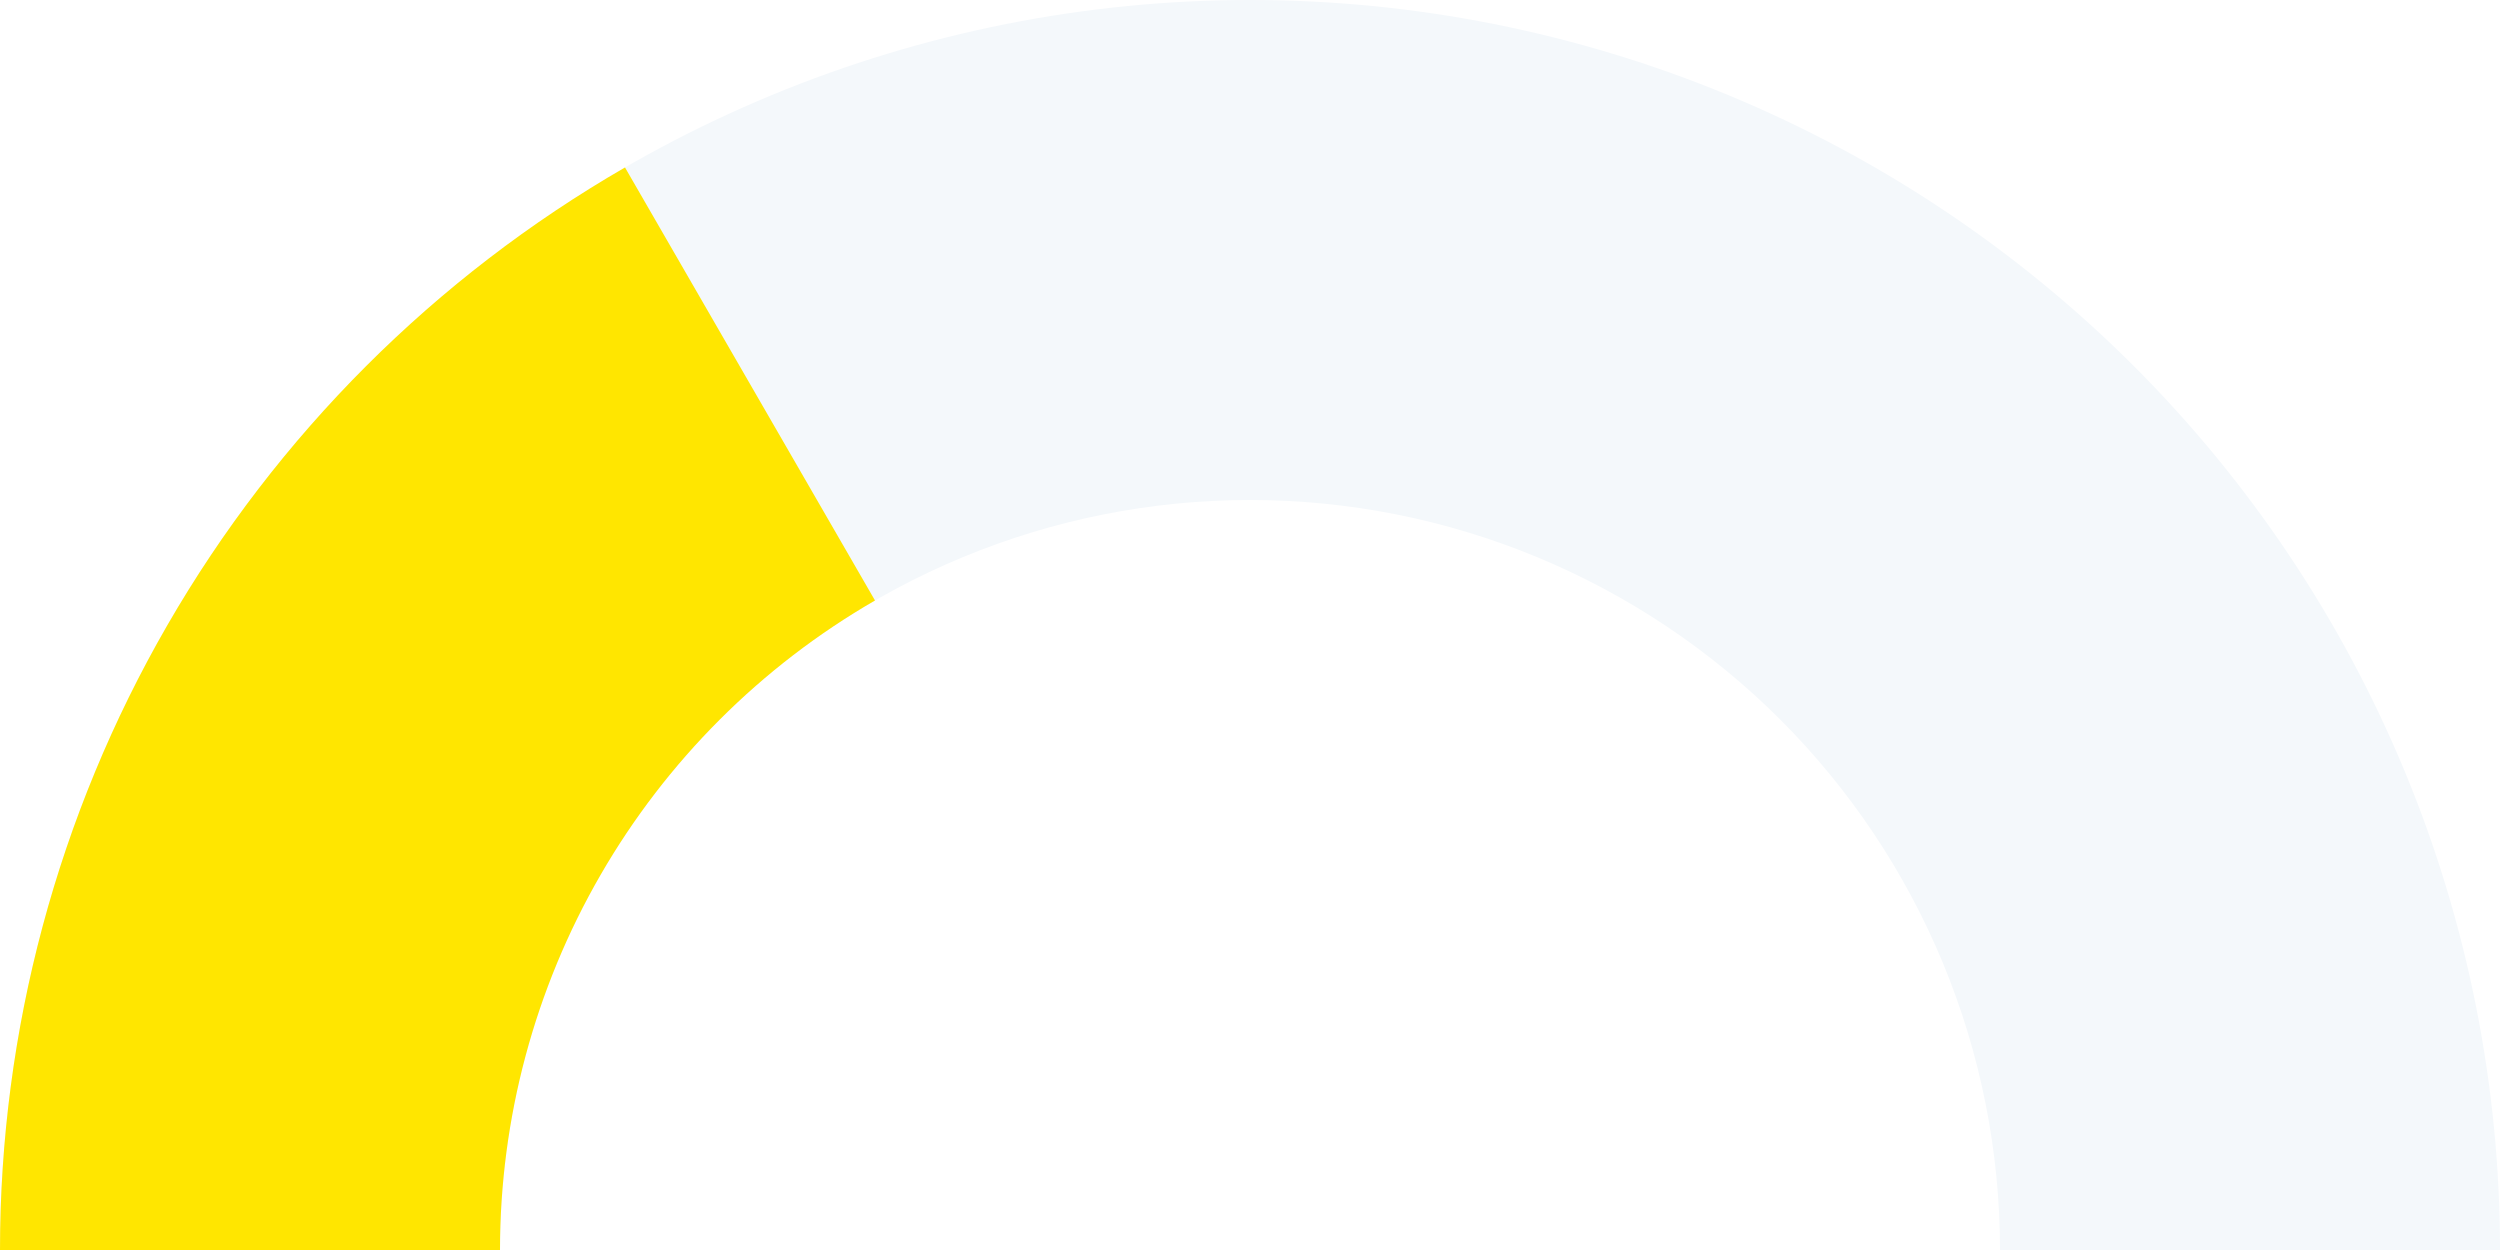
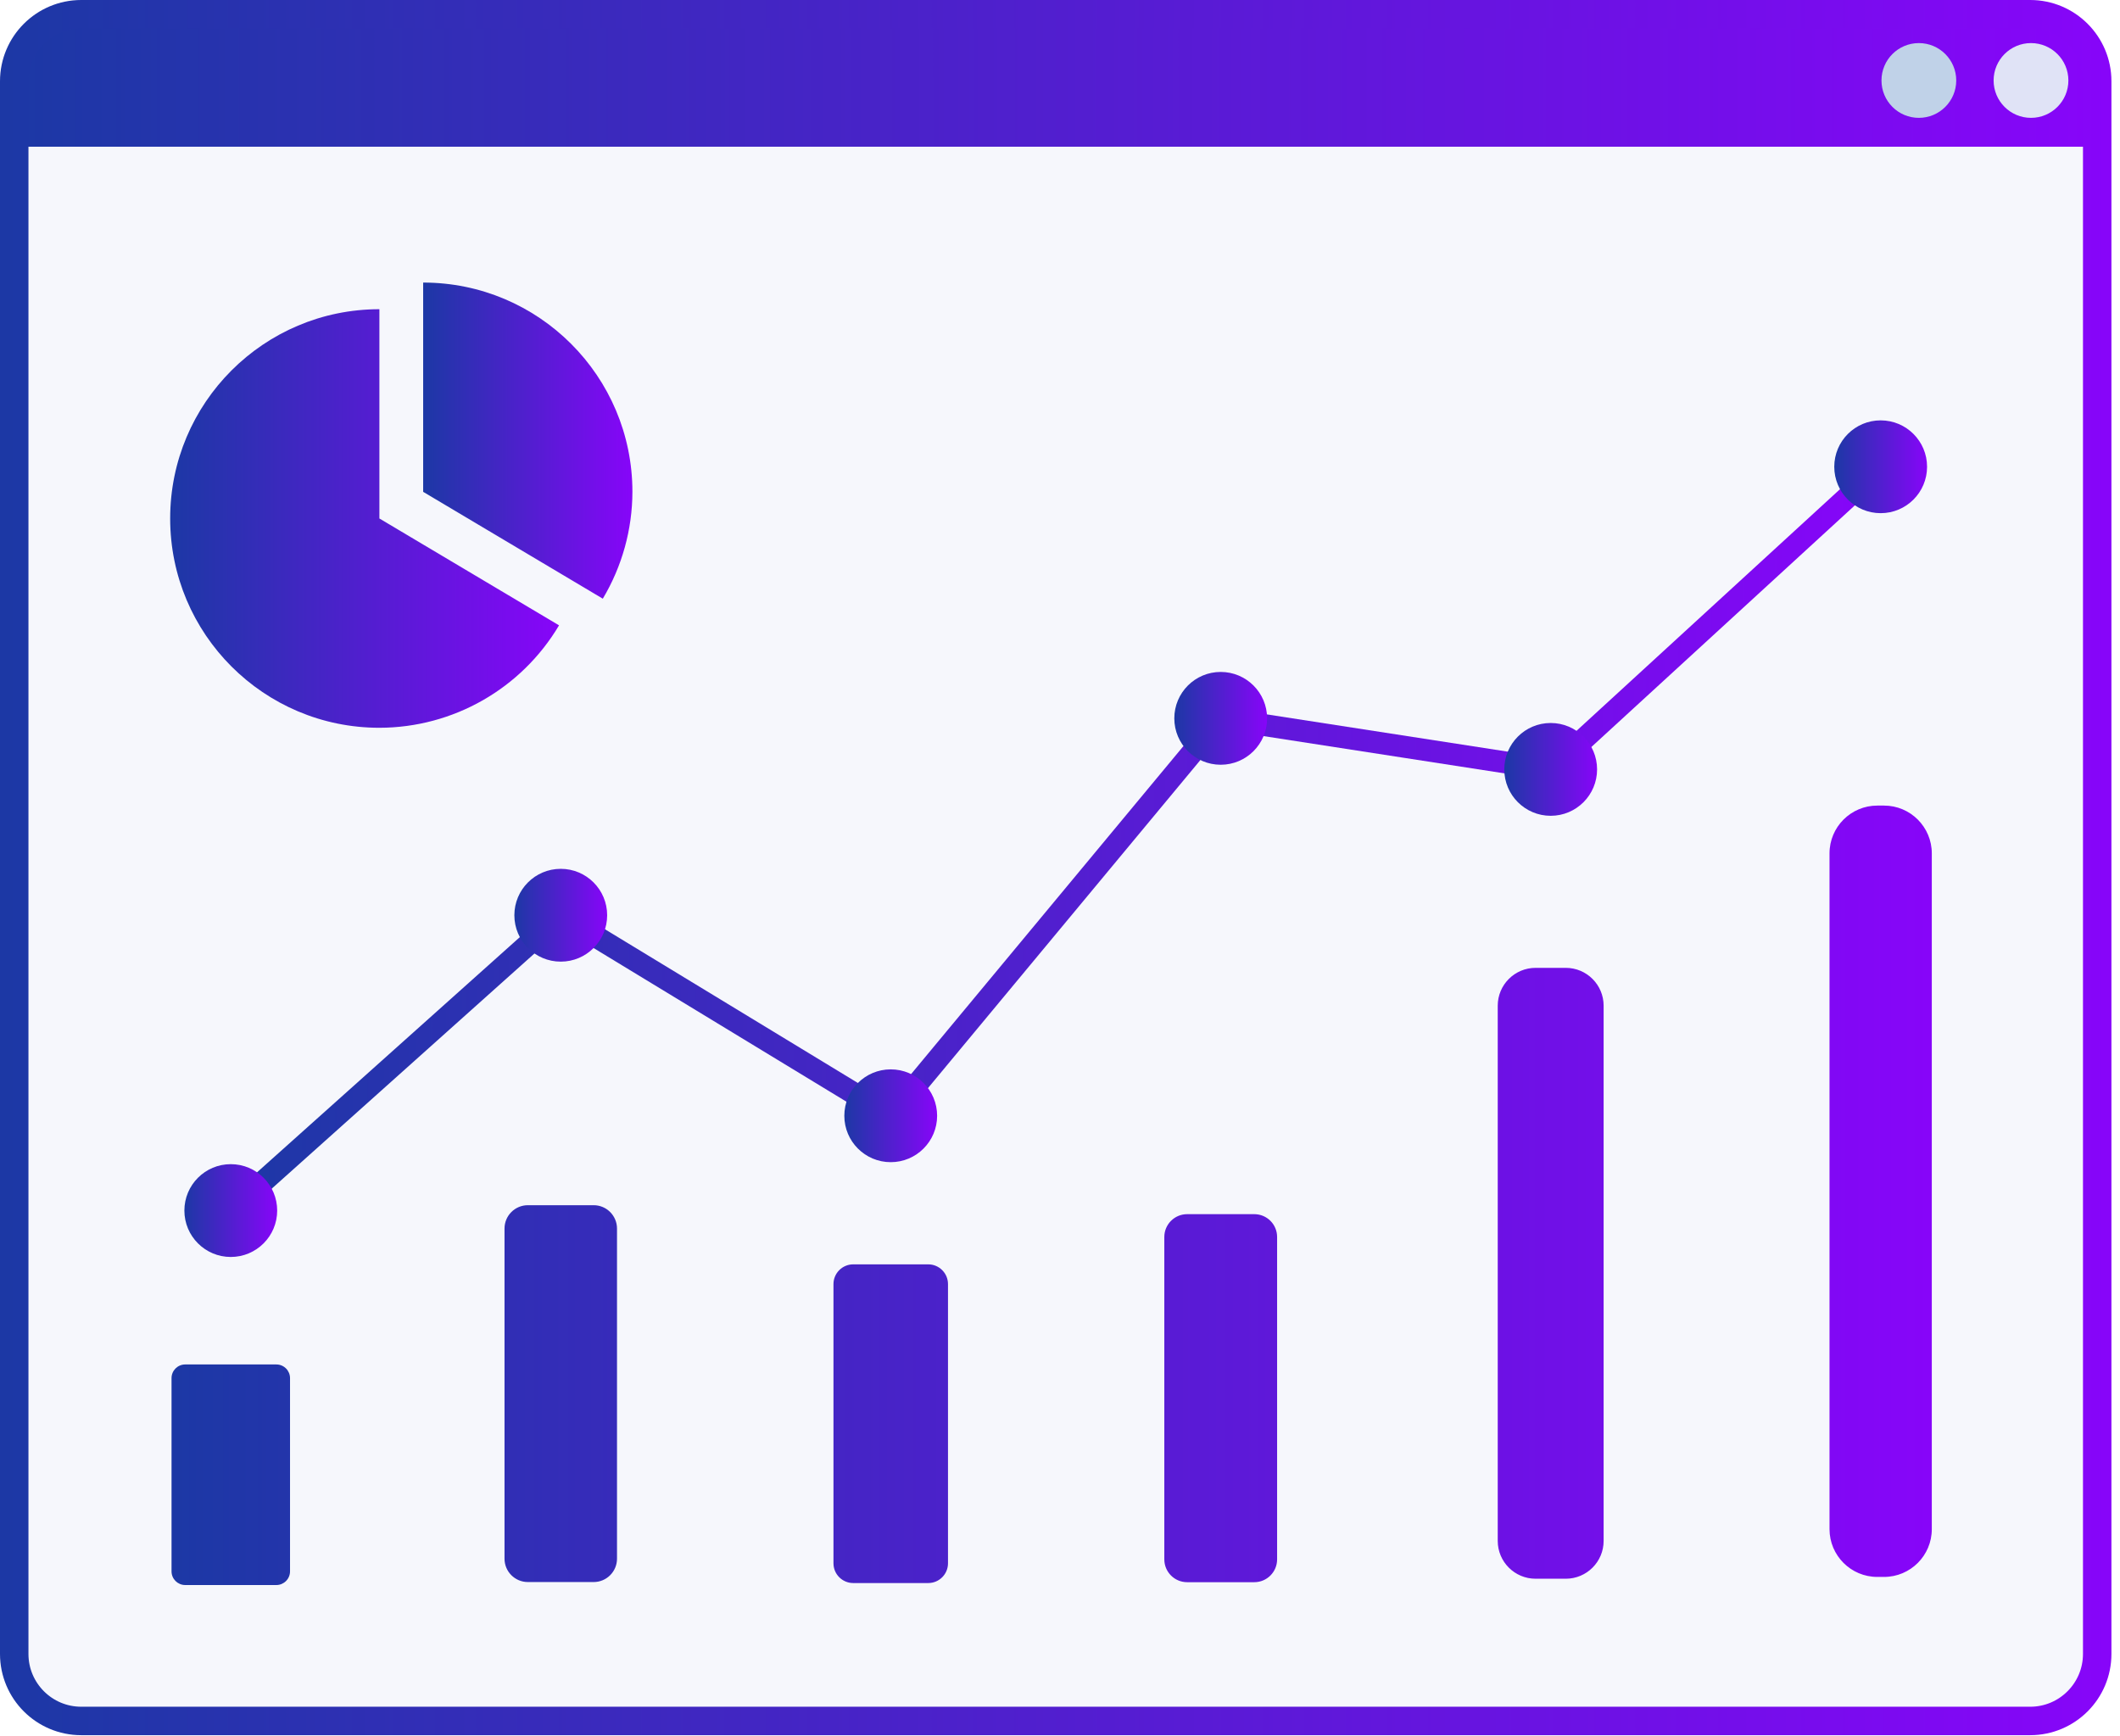
- <svg xmlns="http://www.w3.org/2000/svg" width="240" height="120" viewBox="0 0 240 120" fill="none">
-   <path d="M0 120C0 104.241 3.104 88.637 9.134 74.078C15.165 59.519 24.004 46.29 35.147 35.147C46.29 24.004 59.519 15.165 74.078 9.134C88.637 3.104 104.241 -6.88831e-07 120 0C135.759 6.88832e-07 151.363 3.104 165.922 9.134C180.481 15.165 193.71 24.004 204.853 35.147C215.996 46.29 224.835 59.519 230.866 74.078C236.896 88.637 240 104.241 240 120H192C192 110.545 190.138 101.182 186.519 92.447C182.901 83.711 177.598 75.774 170.912 69.088C164.226 62.403 156.289 57.099 147.553 53.481C138.818 49.862 129.455 48 120 48C110.545 48 101.182 49.862 92.447 53.481C83.711 57.099 75.774 62.403 69.088 69.088C62.403 75.774 57.099 83.711 53.481 92.447C49.862 101.182 48 110.545 48 120H0Z" fill="#F4F8FB" />
-   <path d="M0 120C0 98.936 5.545 78.242 16.077 60C26.609 41.758 41.758 26.609 60 16.077L84 57.646C73.055 63.965 63.965 73.055 57.646 84C51.327 94.945 48 107.361 48 120H0Z" fill="#FFE600" />
+ <svg xmlns="http://www.w3.org/2000/svg" width="149" height="122" viewBox="0 0 149 122" fill="none">
+   <path d="M5.711 1H142.688C145.29 1 147.398 3.109 147.398 5.71V116.233C147.398 118.835 145.29 120.944 142.688 120.944H5.711C3.108 120.944 1 118.835 1 116.233V5.711C1 3.109 3.109 1 5.711 1Z" fill="#F6F7FC" />
+   <path d="M5.711 1.001C3.101 1.001 1 3.102 1 5.711V10.31H147.398V5.711C147.398 3.101 145.295 1.001 142.686 1.001H5.711Z" fill="url(#paint0_linear_101_36)" />
+   <path d="M142.744 3.028C144.195 3.028 145.372 4.205 145.372 5.655C145.372 7.106 144.195 8.282 142.744 8.282C141.294 8.282 140.117 7.106 140.117 5.655C140.117 4.205 141.293 3.028 142.744 3.028Z" fill="#E0E3F6" />
+   <path d="M134.863 3.028C136.314 3.028 137.49 4.205 137.49 5.655C137.49 7.106 136.314 8.282 134.863 8.282C133.412 8.282 132.236 7.106 132.236 5.655C132.236 4.205 133.412 3.028 134.863 3.028Z" fill="#C0D2E8" />
+   <path d="M5.711 1H142.688C145.29 1 147.398 3.109 147.398 5.71V116.233C147.398 118.835 145.29 120.944 142.688 120.944H5.711C3.108 120.944 1 118.835 1 116.233V5.711C1 3.109 3.109 1 5.711 1Z" stroke="url(#paint1_linear_101_36)" stroke-width="2" />
+   <path d="M16.22 85.847C16.008 85.847 15.797 85.76 15.645 85.59C15.361 85.272 15.388 84.784 15.705 84.5L38.897 63.745C39.15 63.519 39.521 63.485 39.813 63.661L62.435 77.409L85.202 49.992C85.375 49.783 85.643 49.682 85.914 49.722L108.739 53.252L131.658 32.236C131.971 31.947 132.46 31.967 132.748 32.283C133.036 32.597 133.016 33.085 132.701 33.373L109.509 54.64C109.337 54.799 109.104 54.868 108.869 54.834L86.11 51.314L63.198 78.906C62.953 79.201 62.531 79.271 62.203 79.073L39.499 65.276L16.735 85.65C16.586 85.782 16.403 85.847 16.22 85.847Z" fill="url(#paint2_linear_101_36)" />
+   <path d="M39.412 67.581C41.213 67.581 42.673 66.121 42.673 64.32C42.673 62.519 41.213 61.059 39.412 61.059C37.611 61.059 36.151 62.519 36.151 64.32C36.151 66.121 37.611 67.581 39.412 67.581Z" fill="url(#paint3_linear_101_36)" />
+   <path d="M62.603 81.674C64.404 81.674 65.864 80.214 65.864 78.413C65.864 76.612 64.404 75.152 62.603 75.152C60.802 75.152 59.342 76.612 59.342 78.413C59.342 80.214 60.802 81.674 62.603 81.674Z" fill="url(#paint4_linear_101_36)" />
+   <path d="M85.795 53.744C87.596 53.744 89.056 52.284 89.056 50.483C89.056 48.682 87.596 47.222 85.795 47.222C83.994 47.222 82.534 48.682 82.534 50.483C82.534 52.284 83.994 53.744 85.795 53.744Z" fill="url(#paint5_linear_101_36)" />
+   <path d="M16.22 88.336C18.021 88.336 19.481 86.876 19.481 85.075C19.481 83.274 18.021 81.814 16.22 81.814C14.419 81.814 12.959 83.274 12.959 85.075C12.959 86.876 14.419 88.336 16.22 88.336Z" fill="url(#paint6_linear_101_36)" />
+   <path d="M108.987 57.332C110.788 57.332 112.248 55.872 112.248 54.071C112.248 52.27 110.788 50.81 108.987 50.81C107.186 50.81 105.726 52.27 105.726 54.071C105.726 55.872 107.186 57.332 108.987 57.332Z" fill="url(#paint7_linear_101_36)" />
+   <path d="M132.179 36.064C133.98 36.064 135.44 34.604 135.44 32.803C135.44 31.002 133.98 29.542 132.179 29.542C130.378 29.542 128.918 31.002 128.918 32.803C128.918 34.604 130.378 36.064 132.179 36.064Z" fill="url(#paint8_linear_101_36)" />
+   <path d="M13.017 95.89H19.423C19.953 95.89 20.384 96.32 20.384 96.851V110.431C20.384 110.961 19.953 111.392 19.423 111.392H13.017C12.487 111.392 12.056 110.961 12.056 110.431V96.851C12.056 96.319 12.487 95.89 13.017 95.89ZM37.101 84.698H41.723C42.629 84.698 43.365 85.433 43.365 86.34V109.54C43.365 110.446 42.63 111.182 41.723 111.182H37.101C36.194 111.182 35.459 110.447 35.459 109.54V86.34C35.459 85.433 36.194 84.698 37.101 84.698ZM59.968 88.855H65.239C66.006 88.855 66.628 89.477 66.628 90.243V109.864C66.628 110.631 66.006 111.252 65.239 111.252H59.968C59.201 111.252 58.579 110.631 58.579 109.864V90.243C58.579 89.477 59.202 88.855 59.968 88.855ZM83.435 85.328H88.155C89.041 85.328 89.759 86.045 89.759 86.931V109.588C89.759 110.474 89.041 111.192 88.155 111.192H83.435C82.55 111.192 81.832 110.474 81.832 109.588V86.931C81.832 86.046 82.55 85.328 83.435 85.328ZM107.926 68.018H110.047C111.517 68.018 112.708 69.209 112.708 70.679V108.288C112.708 109.758 111.517 110.949 110.047 110.949H107.926C106.456 110.949 105.265 109.758 105.265 108.288V70.679C105.265 69.209 106.456 68.018 107.926 68.018ZM131.944 56.614H132.414C134.269 56.614 135.773 58.118 135.773 59.974V107.463C135.773 109.318 134.269 110.822 132.414 110.822H131.944C130.089 110.822 128.584 109.318 128.584 107.463V59.974C128.583 58.118 130.088 56.614 131.944 56.614Z" fill="url(#paint9_linear_101_36)" />
+   <path d="M26.665 21.73C18.544 21.73 11.96 28.315 11.96 36.438C11.96 44.561 18.544 51.146 26.665 51.146C31.849 51.139 36.645 48.404 39.291 43.947L26.665 36.438V21.73Z" fill="url(#paint10_linear_101_36)" />
+   <path d="M29.741 19.858V34.565L42.367 42.074C43.723 39.804 44.442 37.21 44.448 34.565C44.448 26.442 37.864 19.858 29.741 19.858Z" fill="url(#paint11_linear_101_36)" />
+   <defs>
+     <linearGradient id="paint0_linear_101_36" x1="1" y1="5.655" x2="147.399" y2="5.655" gradientUnits="userSpaceOnUse">
+       <stop stop-color="#1C38A5" />
+       <stop offset="1" stop-color="#8705F9" />
+     </linearGradient>
+     <linearGradient id="paint1_linear_101_36" x1="0" y1="60.972" x2="148.398" y2="60.972" gradientUnits="userSpaceOnUse">
+       <stop stop-color="#1C38A5" />
+       <stop offset="1" stop-color="#8705F9" />
+     </linearGradient>
+     <linearGradient id="paint2_linear_101_36" x1="15.448" y1="58.939" x2="132.951" y2="58.939" gradientUnits="userSpaceOnUse">
+       <stop stop-color="#1C38A5" />
+       <stop offset="1" stop-color="#8705F9" />
+     </linearGradient>
+     <linearGradient id="paint3_linear_101_36" x1="36.15" y1="64.32" x2="42.672" y2="64.32" gradientUnits="userSpaceOnUse">
+       <stop stop-color="#1C38A5" />
+       <stop offset="1" stop-color="#8705F9" />
+     </linearGradient>
+     <linearGradient id="paint4_linear_101_36" x1="59.342" y1="78.413" x2="65.865" y2="78.413" gradientUnits="userSpaceOnUse">
+       <stop stop-color="#1C38A5" />
+       <stop offset="1" stop-color="#8705F9" />
+     </linearGradient>
+     <linearGradient id="paint5_linear_101_36" x1="82.534" y1="50.483" x2="89.056" y2="50.483" gradientUnits="userSpaceOnUse">
+       <stop stop-color="#1C38A5" />
+       <stop offset="1" stop-color="#8705F9" />
+     </linearGradient>
+     <linearGradient id="paint6_linear_101_36" x1="12.958" y1="85.075" x2="19.481" y2="85.075" gradientUnits="userSpaceOnUse">
+       <stop stop-color="#1C38A5" />
+       <stop offset="1" stop-color="#8705F9" />
+     </linearGradient>
+     <linearGradient id="paint7_linear_101_36" x1="105.726" y1="54.071" x2="112.248" y2="54.071" gradientUnits="userSpaceOnUse">
+       <stop stop-color="#1C38A5" />
+       <stop offset="1" stop-color="#8705F9" />
+     </linearGradient>
+     <linearGradient id="paint8_linear_101_36" x1="128.917" y1="32.803" x2="135.44" y2="32.803" gradientUnits="userSpaceOnUse">
+       <stop stop-color="#1C38A5" />
+       <stop offset="1" stop-color="#8705F9" />
+     </linearGradient>
+     <linearGradient id="paint9_linear_101_36" x1="12.056" y1="84.002" x2="135.773" y2="84.002" gradientUnits="userSpaceOnUse">
+       <stop stop-color="#1C38A5" />
+       <stop offset="1" stop-color="#8705F9" />
+     </linearGradient>
+     <linearGradient id="paint10_linear_101_36" x1="11.96" y1="36.437" x2="39.291" y2="36.437" gradientUnits="userSpaceOnUse">
+       <stop stop-color="#1C38A5" />
+       <stop offset="1" stop-color="#8705F9" />
+     </linearGradient>
+     <linearGradient id="paint11_linear_101_36" x1="29.741" y1="30.965" x2="44.448" y2="30.965" gradientUnits="userSpaceOnUse">
+       <stop stop-color="#1C38A5" />
+       <stop offset="1" stop-color="#8705F9" />
+     </linearGradient>
+   </defs>
</svg>
